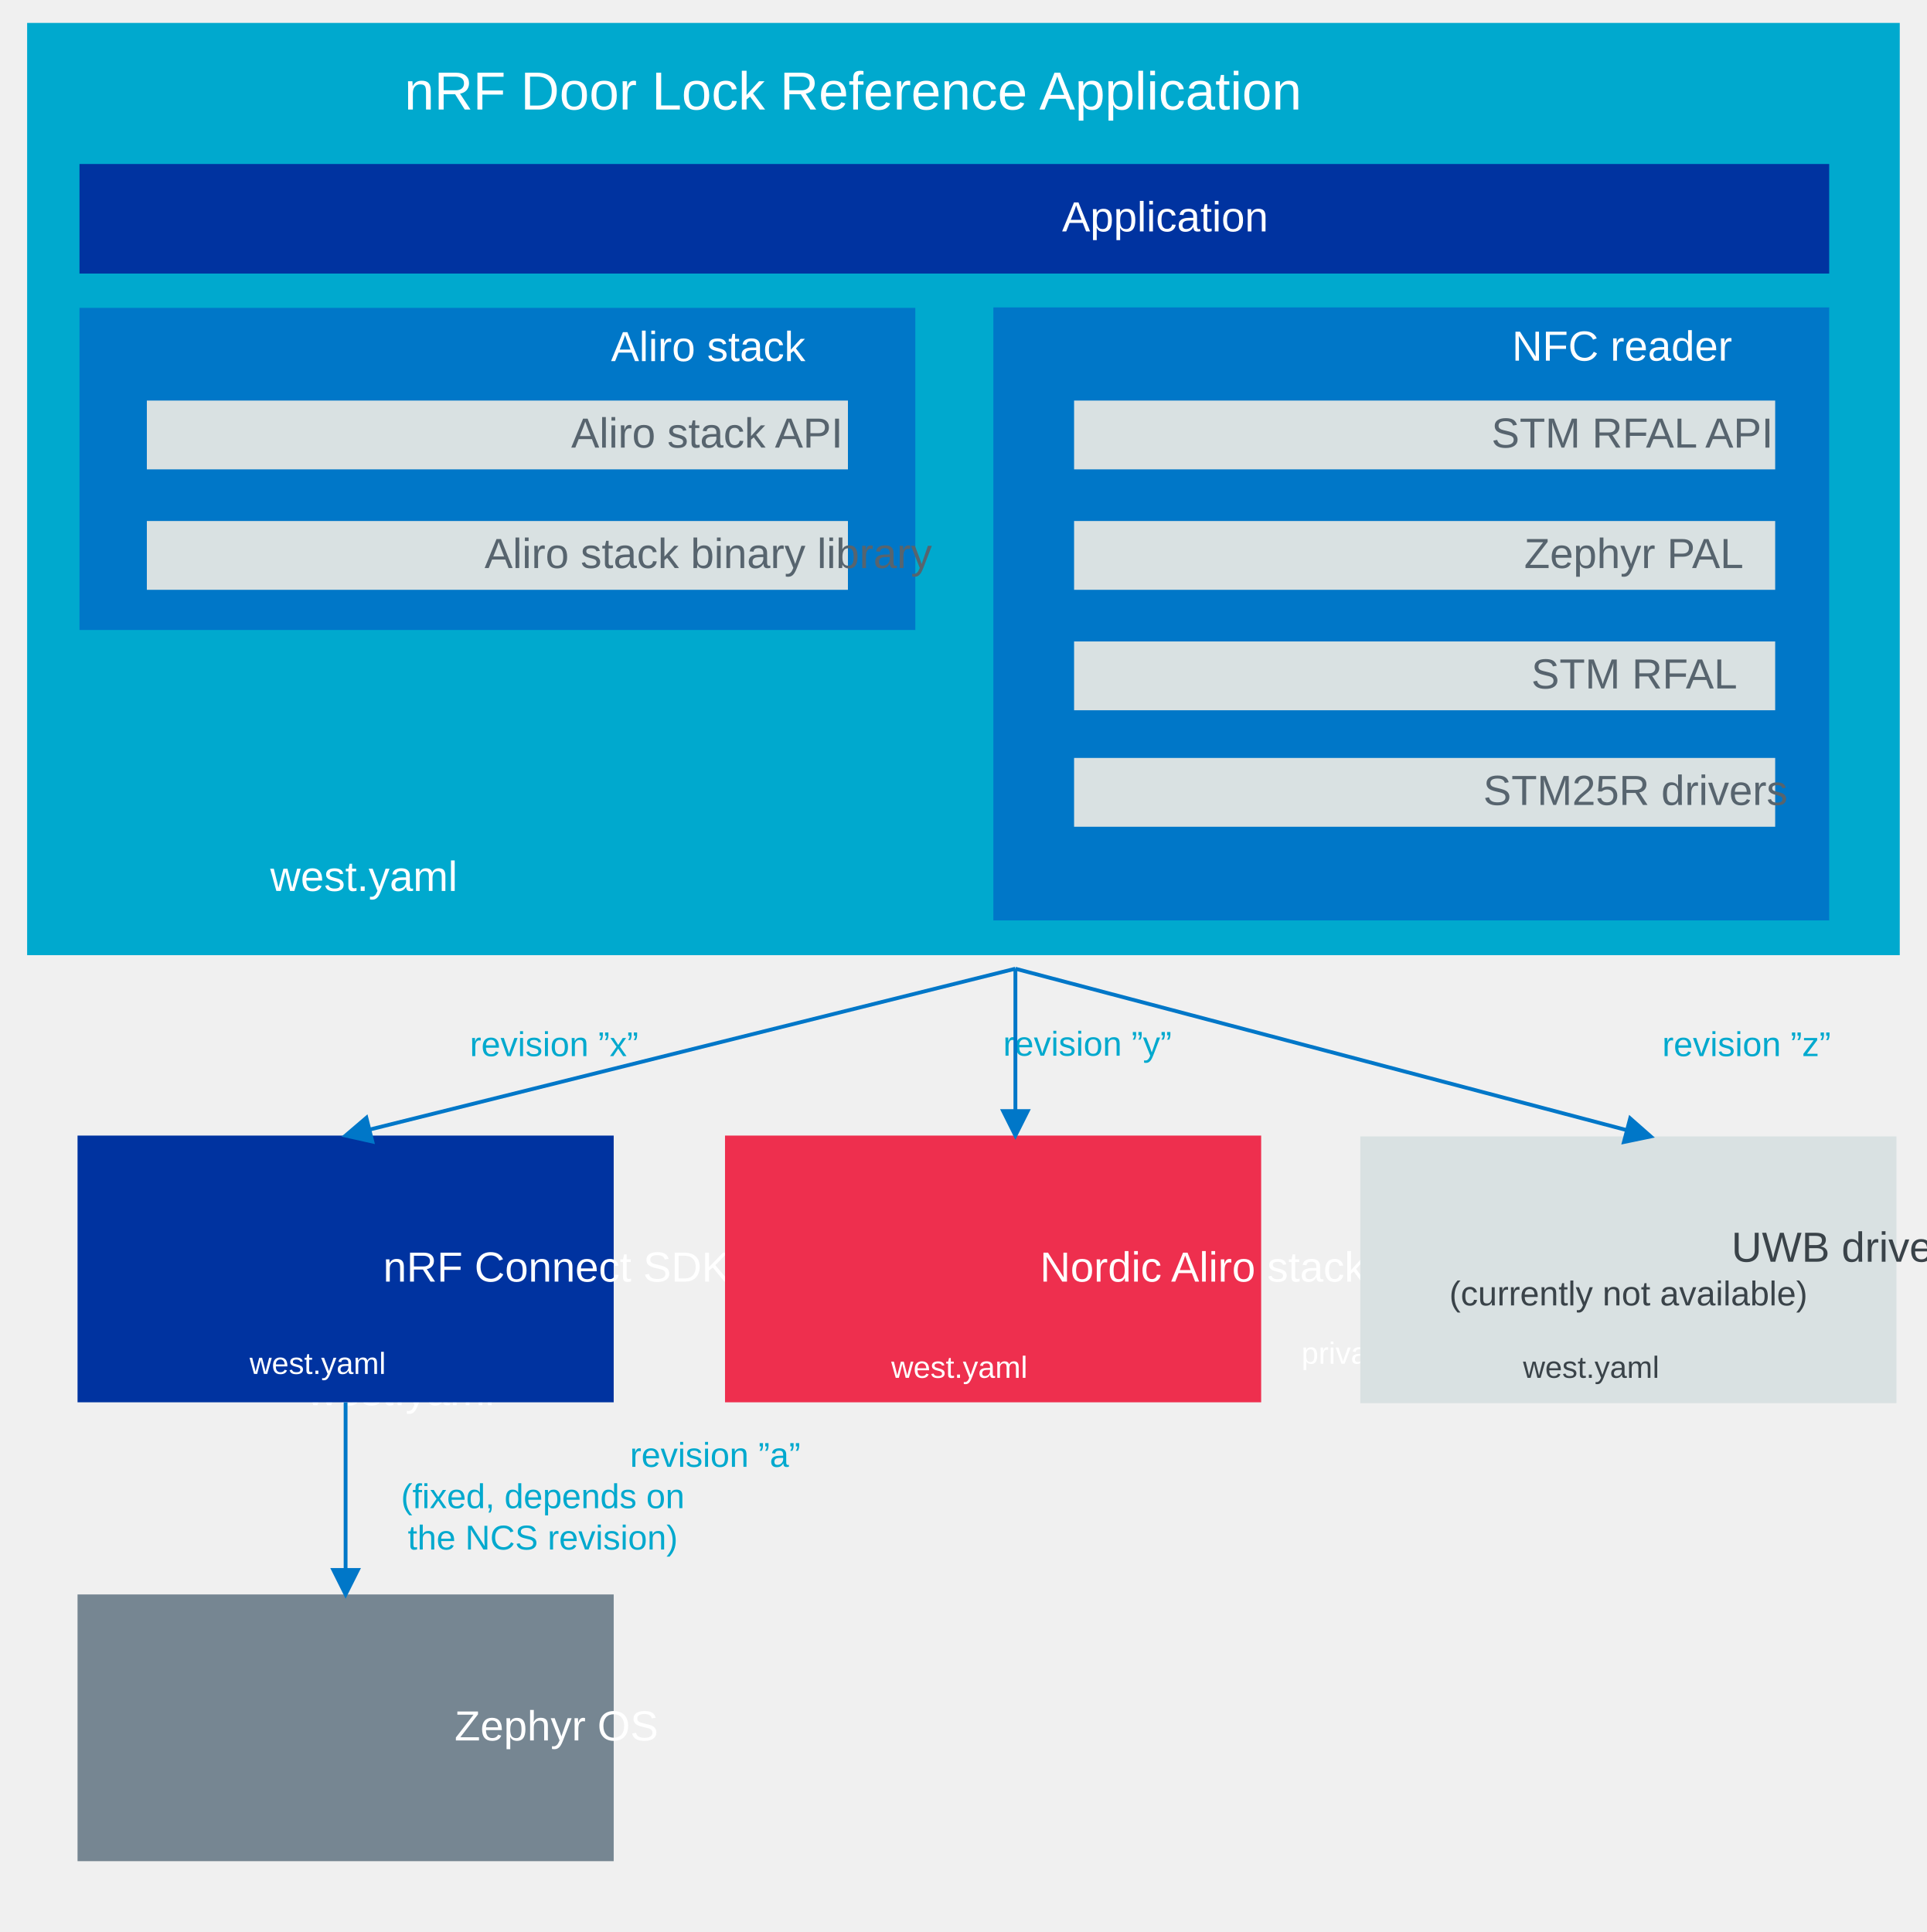
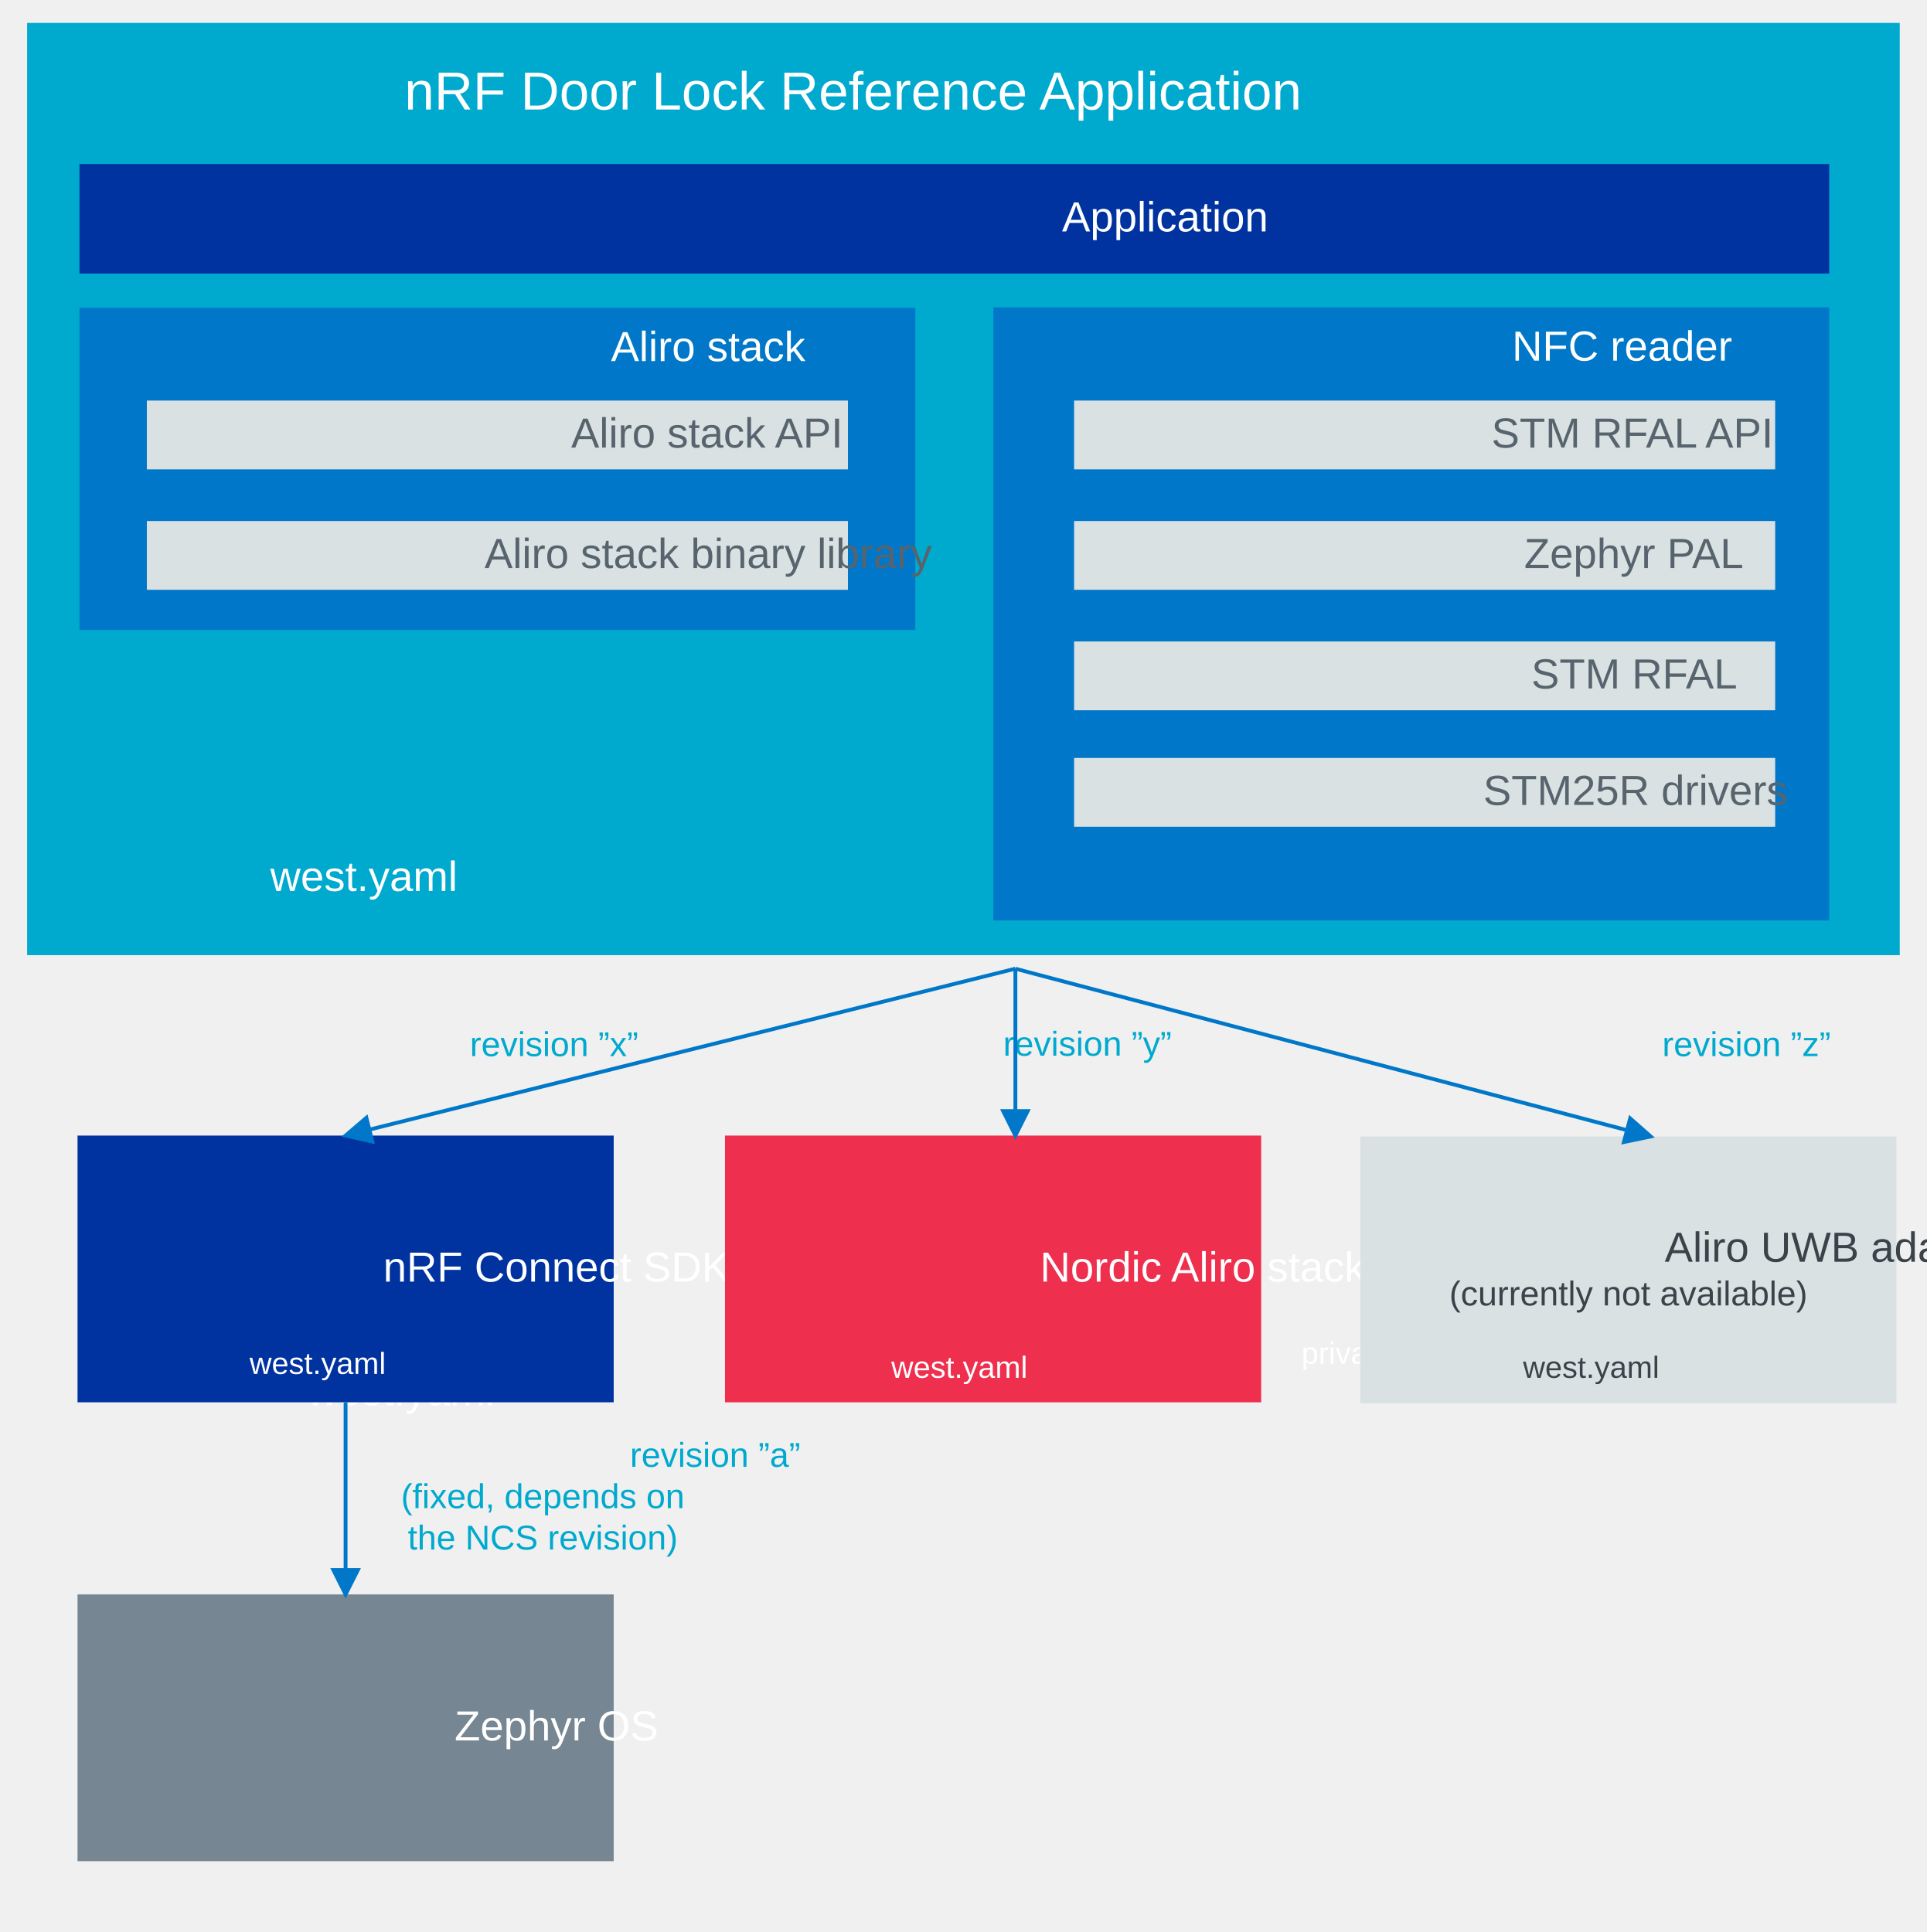
- <svg xmlns="http://www.w3.org/2000/svg" xmlns:ns1="http://schemas.microsoft.com/visio/2003/SVGExtensions/" width="6.988in" height="7.008in" viewBox="0 0 503.15 504.567" xml:space="preserve" color-interpolation-filters="sRGB" class="st25">
+ <svg xmlns="http://www.w3.org/2000/svg" xmlns:ns1="http://schemas.microsoft.com/visio/2003/SVGExtensions/" width="6.988in" height="7.008in" viewBox="0 0 503.15 504.567" xml:space="preserve" color-interpolation-filters="sRGB" class="st26">
  <ns1:documentProperties ns1:langID="1033">
    <ns1:userDefs>
      <ns1:ud ns1:nameU="msvNoAutoConnect" ns1:val="VT0(1):26" />
    </ns1:userDefs>
  </ns1:documentProperties>
  <style type="text/css">
	
- 		.st1 {fill:none}
- 		.st2 {stroke:#c8ced3;stroke-dasharray:4,2;stroke-linecap:butt;stroke-width:0.5}
- 		.st3 {fill:#ffffff;stroke:none;stroke-linecap:butt;stroke-width:7.2}
- 		.st4 {fill:#c8ced3;font-family:Arial;font-size:0.917em}
- 		.st5 {fill:#ffffff;stroke:none;stroke-linecap:butt}
- 		.st6 {fill:#00a9ce;stroke:none;stroke-width:1}
- 		.st7 {fill:none;stroke:none;stroke-width:1}
- 		.st8 {fill:#ffffff;font-family:Arial;font-size:1.167em}
- 		.st9 {fill:#0033a0;stroke:none;stroke-width:1}
- 		.st10 {fill:#ffffff;font-family:Arial;font-size:0.917em}
- 		.st11 {fill:#eaf6f9;stroke:#eaf6f9;stroke-width:1}
- 		.st12 {fill:#0077c8;stroke:none;stroke-width:1}
- 		.st13 {fill:#d9e1e2;stroke:none;stroke-width:1}
- 		.st14 {fill:#57646e;font-family:Arial;font-size:0.917em}
- 		.st15 {fill:#ffffff;font-family:Arial;font-size:0.667em}
- 		.st16 {fill:none;stroke:#0077c8;stroke-linecap:butt;stroke-width:1}
- 		.st17 {stroke:#0077c8;stroke-linecap:butt;stroke-width:1}
- 		.st18 {fill:#00a9ce;font-family:Arial;font-size:0.75em}
- 		.st19 {fill:#ee2f4e;stroke:none;stroke-width:1}
- 		.st20 {fill:#768692;stroke:none;stroke-width:1}
- 		.st21 {font-size:1em}
- 		.st22 {fill:#3a4349;font-family:Arial;font-size:0.917em}
- 		.st23 {font-size:0.818em}
- 		.st24 {fill:#3a4349;font-family:Arial;font-size:0.667em}
- 		.st25 {fill:none;fill-rule:evenodd;font-size:12px;overflow:visible;stroke-linecap:square;stroke-miterlimit:3}
+ 		.st1 {fill:none;stroke:none;stroke-width:1}
+ 		.st2 {fill:none}
+ 		.st3 {stroke:#c8ced3;stroke-dasharray:4,2;stroke-linecap:butt;stroke-width:0.5}
+ 		.st4 {fill:#ffffff;stroke:none;stroke-linecap:butt;stroke-width:7.2}
+ 		.st5 {fill:#c8ced3;font-family:Arial;font-size:0.917em}
+ 		.st6 {fill:#ffffff;stroke:none;stroke-linecap:butt;stroke-width:1}
+ 		.st7 {fill:#00a9ce;stroke:none;stroke-width:1}
+ 		.st8 {fill:none;stroke:none;stroke-width:1}
+ 		.st9 {fill:#ffffff;font-family:Arial;font-size:1.167em}
+ 		.st10 {fill:#0033a0;stroke:none;stroke-width:1}
+ 		.st11 {fill:#ffffff;font-family:Arial;font-size:0.917em}
+ 		.st12 {fill:#eaf6f9;stroke:#eaf6f9;stroke-width:1}
+ 		.st13 {fill:#0077c8;stroke:none;stroke-width:1}
+ 		.st14 {fill:#d9e1e2;stroke:none;stroke-width:1}
+ 		.st15 {fill:#57646e;font-family:Arial;font-size:0.917em}
+ 		.st16 {fill:#ffffff;font-family:Arial;font-size:0.667em}
+ 		.st17 {fill:none;stroke:#0077c8;stroke-linecap:butt;stroke-width:1}
+ 		.st18 {stroke:#0077c8;stroke-linecap:butt;stroke-width:1}
+ 		.st19 {fill:#00a9ce;font-family:Arial;font-size:0.75em}
+ 		.st20 {fill:#ee2f4e;stroke:none;stroke-width:1}
+ 		.st21 {fill:#768692;stroke:none;stroke-width:1}
+ 		.st22 {font-size:1em}
+ 		.st23 {fill:#3a4349;font-family:Arial;font-size:0.917em}
+ 		.st24 {font-size:0.818em}
+ 		.st25 {fill:#3a4349;font-family:Arial;font-size:0.667em}
+ 		.st26 {fill:none;fill-rule:evenodd;font-size:12px;overflow:visible;stroke-linecap:square;stroke-miterlimit:3}
	
	</style>
  <g ns1:mID="0" ns1:index="1" ns1:groupContext="foregroundPage">
    <ns1:userDefs>
      <ns1:ud ns1:nameU="msvThemeOrder" ns1:val="VT0(0):26" />
    </ns1:userDefs>
-     <ns1:pageProperties ns1:drawingScale="0.0393701" ns1:pageScale="0.0393701" ns1:drawingUnits="24" ns1:shadowOffsetX="8.50393" ns1:shadowOffsetY="-8.50393" />
+     <ns1:pageProperties ns1:drawingScale="0.0393701" ns1:pageScale="0.0393701" ns1:drawingUnits="24" ns1:shadowOffsetX="8.50392" ns1:shadowOffsetY="-8.50392" />
    <ns1:layer ns1:name="Connector" ns1:index="0" />
    <ns1:layer ns1:name="Guides" ns1:index="1" ns1:print="false" ns1:snap="false" ns1:glue="false" ns1:lock="true" />
    <ns1:layer ns1:name="Diagram" ns1:index="2" />
-     <g id="shape1-1" ns1:mID="1" ns1:groupContext="shape" ns1:layerMember="1" transform="translate(494.217,-7.5118) rotate(90)">
-       <ns1:userDefs />
-       <ns1:textBlock ns1:margins="rect(4,4,4,4)" ns1:tabSpace="42.5197" />
-       <ns1:textRect cx="283.465" cy="504.564" width="566.93" height="0" />
-       <path d="M0 504.57 L566.93 504.57 L0 504.57 Z" class="st1" />
-       <path d="M0 504.57 L566.93 504.57" class="st2" />
-       <rect ns1:rectContext="textBkgnd" x="255.033" y="497.964" width="56.864" height="13.2" class="st3" />
-       <text x="255.03" y="507.86" class="st4" ns1:langID="1035">
-         <ns1:paragraph ns1:horizAlign="1" />
-         <ns1:tabList />Max 750 px</text>
-     </g>
-     <g id="shape2-6" ns1:mID="2" ns1:groupContext="shape" ns1:layerMember="1" transform="translate(-10.3465,-512.076)">
-       <ns1:userDefs />
-       <ns1:textBlock ns1:margins="rect(4,4,4,4)" ns1:tabSpace="42.5197" />
-       <ns1:textRect cx="262.205" cy="504.564" width="524.41" height="0" />
-       <path d="M0 504.57 L524.41 504.57 L0 504.57 Z" class="st1" />
-       <path d="M0 504.57 L524.41 504.57" class="st2" />
-       <rect ns1:rectContext="textBkgnd" x="233.773" y="497.964" width="56.864" height="13.2" class="st5" />
-       <text x="233.77" y="507.86" class="st4" ns1:langID="1035">
-         <ns1:paragraph ns1:horizAlign="1" />
-         <ns1:tabList />Max 700 px</text>
-     </g>
-     <g id="shape3-11" ns1:mID="3" ns1:groupContext="shape" ns1:layerMember="1" transform="translate(1018.63,-7.5118) rotate(90)">
-       <path d="M0 504.57 L566.93 504.57 L0 504.57 Z" class="st1" />
-       <path d="M0 504.57 L566.93 504.57" class="st2" />
-     </g>
-     <g id="shape4-14" ns1:mID="4" ns1:groupContext="shape" ns1:layerMember="1" transform="translate(-10.3465,54.8534)">
-       <path d="M0 504.57 L524.41 504.57 L0 504.57 Z" class="st1" />
-       <path d="M0 504.57 L524.41 504.57" class="st2" />
-     </g>
-     <g id="shape5-17" ns1:mID="5" ns1:groupContext="shape" transform="translate(7.08662,-255.118)">
-       <rect x="0" y="261.091" width="488.976" height="243.476" class="st6" />
-     </g>
-     <g id="shape6-19" ns1:mID="6" ns1:groupContext="shape" transform="translate(14.1732,-461.743)">
+     <g id="group1-1" transform="translate(487.62,-7.51179) rotate(90)" ns1:mID="1" ns1:groupContext="group">
+       <ns1:userDefs />
+       <g id="shape2-2" ns1:mID="2" ns1:groupContext="shape" ns1:layerMember="1" transform="translate(0,-6.5941)">
+         <path d="M0 504.57 L566.93 504.57 L0 504.57 Z" class="st1" />
+       </g>
+       <g id="shape3-4" ns1:mID="3" ns1:groupContext="shape" ns1:layerMember="1" transform="translate(0,-6.5941)">
+         <path d="M0 504.57 L566.93 504.57 L0 504.57 Z" class="st2" />
+         <path d="M0 504.57 L566.93 504.57" class="st3" />
+       </g>
+       <g id="shape4-7" ns1:mID="4" ns1:groupContext="shape" ns1:layerMember="1" transform="translate(255.033,5.68434E-14)">
+         <rect x="0" y="491.367" width="56.864" height="13.2" class="st4" />
+       </g>
+       <g id="shape1-9" ns1:mID="1" ns1:groupContext="groupContent">
+         <ns1:textBlock ns1:margins="rect(4,4,4,4)" ns1:tabSpace="42.5197" />
+         <ns1:textRect cx="283.465" cy="497.967" width="566.93" height="0" />
+         <text x="255.03" y="501.27" class="st5" ns1:langID="1033">
+           <ns1:paragraph ns1:horizAlign="1" />
+           <ns1:tabList />Max 750 px</text>
+       </g>
+     </g>
+     <g id="group5-11" transform="translate(-10.3465,-505.479)" ns1:mID="5" ns1:groupContext="group">
+       <ns1:userDefs />
+       <g id="shape6-12" ns1:mID="6" ns1:groupContext="shape" ns1:layerMember="1" transform="translate(0,-6.5941)">
+         <path d="M0 504.57 L524.41 504.57 L0 504.57 Z" class="st1" />
+       </g>
+       <g id="shape7-14" ns1:mID="7" ns1:groupContext="shape" ns1:layerMember="1" transform="translate(0,-6.5941)">
+         <path d="M0 504.57 L524.41 504.57 L0 504.57 Z" class="st2" />
+         <path d="M0 504.57 L524.41 504.57" class="st3" />
+       </g>
+       <g id="shape8-17" ns1:mID="8" ns1:groupContext="shape" ns1:layerMember="1" transform="translate(233.773,5.68434E-14)">
+         <rect x="0" y="491.367" width="56.864" height="13.2" class="st6" />
+       </g>
+       <g id="shape5-19" ns1:mID="5" ns1:groupContext="groupContent">
+         <ns1:textBlock ns1:margins="rect(4,4,4,4)" ns1:tabSpace="42.5197" />
+         <ns1:textRect cx="262.205" cy="497.967" width="524.41" height="0" />
+         <text x="233.77" y="501.27" class="st5" ns1:langID="1033">
+           <ns1:paragraph ns1:horizAlign="1" />
+           <ns1:tabList />Max 700 px</text>
+       </g>
+     </g>
+     <g id="group9-21" transform="translate(1018.63,-7.51179) rotate(90)" ns1:mID="9" ns1:groupContext="group">
+       <g id="shape10-22" ns1:mID="10" ns1:groupContext="shape" ns1:layerMember="1">
+         <path d="M0 504.57 L566.93 504.57 L0 504.57 Z" class="st1" />
+       </g>
+       <g id="shape11-24" ns1:mID="11" ns1:groupContext="shape" ns1:layerMember="1">
+         <path d="M0 504.57 L566.93 504.57 L0 504.57 Z" class="st2" />
+         <path d="M0 504.57 L566.93 504.57" class="st3" />
+       </g>
+     </g>
+     <g id="group12-27" transform="translate(-10.3465,54.8564)" ns1:mID="12" ns1:groupContext="group">
+       <g id="shape13-28" ns1:mID="13" ns1:groupContext="shape" ns1:layerMember="1">
+         <path d="M0 504.57 L524.41 504.57 L0 504.57 Z" class="st1" />
+       </g>
+       <g id="shape14-30" ns1:mID="14" ns1:groupContext="shape" ns1:layerMember="1">
+         <path d="M0 504.57 L524.41 504.57 L0 504.57 Z" class="st2" />
+         <path d="M0 504.57 L524.41 504.57" class="st3" />
+       </g>
+     </g>
+     <g id="shape15-33" ns1:mID="15" ns1:groupContext="shape" transform="translate(7.08663,-255.118)">
+       <rect x="0" y="261.091" width="488.976" height="243.476" class="st7" />
+     </g>
+     <g id="shape16-35" ns1:mID="16" ns1:groupContext="shape" transform="translate(14.1732,-461.743)">
      <ns1:userDefs />
      <ns1:textBlock ns1:margins="rect(4,4,4,4)" ns1:tabSpace="42.5197" />
      <ns1:textRect cx="138.898" cy="486.141" width="277.81" height="36.85" />
-       <rect x="0" y="467.716" width="277.795" height="36.85" class="st7" />
-       <text x="21.4" y="490.34" class="st8" ns1:langID="1045">
+       <rect x="0" y="467.716" width="277.795" height="36.85" class="st8" />
+       <text x="21.4" y="490.34" class="st9" ns1:langID="1033">
        <ns1:paragraph ns1:horizAlign="1" />
        <ns1:tabList />nRF Door Lock Reference Application</text>
    </g>
-     <g id="shape7-22" ns1:mID="7" ns1:groupContext="shape" transform="translate(20.7537,-433.134)">
+     <g id="shape17-38" ns1:mID="17" ns1:groupContext="shape" transform="translate(20.7537,-433.134)">
      <ns1:userDefs />
      <ns1:textBlock ns1:margins="rect(4,4,4,4)" />
      <ns1:textRect cx="228.442" cy="490.262" width="456.89" height="28.61" />
-       <rect x="0" y="475.957" width="456.884" height="28.61" class="st9" />
-       <text x="201.54" y="493.56" class="st10" ns1:langID="1035">
+       <rect x="0" y="475.957" width="456.884" height="28.61" class="st10" />
+       <text x="201.54" y="493.56" class="st11" ns1:langID="1033">
        <ns1:paragraph ns1:horizAlign="1" ns1:bulletSize="0.166667" />
        <ns1:tabList />Application</text>
    </g>
-     <g id="shape8-25" ns1:mID="8" ns1:groupContext="shape" transform="translate(-107.15,-420.942)">
+     <g id="shape18-41" ns1:mID="18" ns1:groupContext="shape" transform="translate(-107.15,-420.939)">
      <ns1:userDefs>
        <ns1:ud ns1:nameU="visVersion" ns1:val="VT0(17):26" />
      </ns1:userDefs>
-       <path d="M0.93 481.89 L0.93 476.22 L0 490.39 L0.93 504.57 L0.93 498.9 L0.93 504.57 L1.86 490.39 L0.93 476.22 L0.93 481.89        Z" class="st11" />
-     </g>
-     <g id="shape9-27" ns1:mID="9" ns1:groupContext="shape" transform="translate(20.7537,-340.042)">
+       <path d="M0.93 481.89 L0.93 476.22 L0 490.39 L0.93 504.57 L0.93 498.9 L0.93 504.57 L1.86 490.39 L0.93 476.22 L0.93 481.89        Z" class="st12" />
+     </g>
+     <g id="shape19-43" ns1:mID="19" ns1:groupContext="shape" transform="translate(20.7537,-340.042)">
      <ns1:userDefs />
      <ns1:textBlock ns1:margins="rect(4,4,4,4)" ns1:verticalAlign="0" />
      <ns1:textRect cx="109.125" cy="462.502" width="218.25" height="84.128" />
-       <rect x="0" y="420.439" width="218.249" height="84.128" class="st12" />
-       <text x="83.76" y="434.34" class="st10" ns1:langID="1035">
+       <rect x="0" y="420.439" width="218.249" height="84.128" class="st13" />
+       <text x="83.76" y="434.34" class="st11" ns1:langID="1033">
        <ns1:paragraph ns1:horizAlign="1" ns1:bulletSize="0.166667" />
        <ns1:tabList />Aliro stack</text>
    </g>
-     <g id="shape10-30" ns1:mID="10" ns1:groupContext="shape" transform="translate(259.388,-264.189)">
+     <g id="shape20-46" ns1:mID="20" ns1:groupContext="shape" transform="translate(259.388,-264.189)">
      <ns1:userDefs />
      <ns1:textBlock ns1:margins="rect(4,4,4,4)" ns1:verticalAlign="0" />
      <ns1:textRect cx="109.125" cy="424.519" width="218.25" height="160.097" />
-       <rect x="0" y="344.47" width="218.249" height="160.097" class="st12" />
-       <text x="80.39" y="358.37" class="st10" ns1:langID="1035">
+       <rect x="0" y="344.47" width="218.249" height="160.097" class="st13" />
+       <text x="80.39" y="358.37" class="st11" ns1:langID="1033">
        <ns1:paragraph ns1:horizAlign="1" ns1:bulletSize="0.166667" />
        <ns1:tabList />NFC reader</text>
    </g>
-     <g id="shape11-33" ns1:mID="11" ns1:groupContext="shape" transform="translate(280.465,-381.991)">
-       <ns1:userDefs />
-       <ns1:textBlock ns1:margins="rect(4,4,4,4)" />
-       <ns1:textRect cx="91.534" cy="495.582" width="183.07" height="17.97" />
-       <rect x="0" y="486.597" width="183.068" height="17.97" class="st13" />
-       <text x="53.94" y="498.88" class="st14" ns1:langID="1035">
+     <g id="shape21-49" ns1:mID="21" ns1:groupContext="shape" transform="translate(280.465,-381.991)">
+       <ns1:userDefs />
+       <ns1:textBlock ns1:margins="rect(4,4,4,4)" />
+       <ns1:textRect cx="91.534" cy="495.582" width="183.07" height="17.97" />
+       <rect x="0" y="486.597" width="183.068" height="17.97" class="st14" />
+       <text x="53.94" y="498.88" class="st15" ns1:langID="1033">
        <ns1:paragraph ns1:horizAlign="1" ns1:bulletSize="0.166667" />
        <ns1:tabList />STM RFAL API</text>
    </g>
-     <g id="shape12-36" ns1:mID="12" ns1:groupContext="shape" transform="translate(280.465,-350.534)">
-       <ns1:userDefs />
-       <ns1:textBlock ns1:margins="rect(4,4,4,4)" />
-       <ns1:textRect cx="91.534" cy="495.582" width="183.07" height="17.97" />
-       <rect x="0" y="486.597" width="183.068" height="17.97" class="st13" />
-       <text x="62.49" y="498.88" class="st14" ns1:langID="1035">
+     <g id="shape22-52" ns1:mID="22" ns1:groupContext="shape" transform="translate(280.465,-350.534)">
+       <ns1:userDefs />
+       <ns1:textBlock ns1:margins="rect(4,4,4,4)" />
+       <ns1:textRect cx="91.534" cy="495.582" width="183.07" height="17.97" />
+       <rect x="0" y="486.597" width="183.068" height="17.97" class="st14" />
+       <text x="62.49" y="498.88" class="st15" ns1:langID="1033">
        <ns1:paragraph ns1:horizAlign="1" ns1:bulletSize="0.166667" />
        <ns1:tabList />Zephyr PAL</text>
    </g>
-     <g id="shape13-39" ns1:mID="13" ns1:groupContext="shape" transform="translate(280.465,-319.077)">
-       <ns1:userDefs />
-       <ns1:textBlock ns1:margins="rect(4,4,4,4)" />
-       <ns1:textRect cx="91.534" cy="495.582" width="183.07" height="17.97" />
-       <rect x="0" y="486.597" width="183.068" height="17.97" class="st13" />
-       <text x="64.34" y="498.88" class="st14" ns1:langID="1035">
+     <g id="shape23-55" ns1:mID="23" ns1:groupContext="shape" transform="translate(280.465,-319.077)">
+       <ns1:userDefs />
+       <ns1:textBlock ns1:margins="rect(4,4,4,4)" />
+       <ns1:textRect cx="91.534" cy="495.582" width="183.07" height="17.97" />
+       <rect x="0" y="486.597" width="183.068" height="17.97" class="st14" />
+       <text x="64.34" y="498.88" class="st15" ns1:langID="1033">
        <ns1:paragraph ns1:horizAlign="1" ns1:bulletSize="0.166667" />
        <ns1:tabList />STM RFAL</text>
    </g>
-     <g id="shape14-42" ns1:mID="14" ns1:groupContext="shape" transform="translate(280.465,-288.653)">
-       <ns1:userDefs />
-       <ns1:textBlock ns1:margins="rect(4,4,4,4)" />
-       <ns1:textRect cx="91.534" cy="495.582" width="183.07" height="17.97" />
-       <rect x="0" y="486.597" width="183.068" height="17.97" class="st13" />
-       <text x="51.8" y="498.88" class="st14" ns1:langID="1035">
+     <g id="shape24-58" ns1:mID="24" ns1:groupContext="shape" transform="translate(280.465,-288.653)">
+       <ns1:userDefs />
+       <ns1:textBlock ns1:margins="rect(4,4,4,4)" />
+       <ns1:textRect cx="91.534" cy="495.582" width="183.07" height="17.97" />
+       <rect x="0" y="486.597" width="183.068" height="17.97" class="st14" />
+       <text x="51.8" y="498.88" class="st15" ns1:langID="1033">
        <ns1:paragraph ns1:horizAlign="1" ns1:bulletSize="0.166667" />
        <ns1:tabList />STM25R drivers</text>
    </g>
-     <g id="shape15-45" ns1:mID="15" ns1:groupContext="shape" transform="translate(38.3443,-381.991)">
-       <ns1:userDefs />
-       <ns1:textBlock ns1:margins="rect(4,4,4,4)" />
-       <ns1:textRect cx="91.534" cy="495.582" width="183.07" height="17.97" />
-       <rect x="0" y="486.597" width="183.068" height="17.97" class="st13" />
-       <text x="55.77" y="498.88" class="st14" ns1:langID="1035">
+     <g id="shape25-61" ns1:mID="25" ns1:groupContext="shape" transform="translate(38.3443,-381.991)">
+       <ns1:userDefs />
+       <ns1:textBlock ns1:margins="rect(4,4,4,4)" />
+       <ns1:textRect cx="91.534" cy="495.582" width="183.07" height="17.97" />
+       <rect x="0" y="486.597" width="183.068" height="17.97" class="st14" />
+       <text x="55.77" y="498.88" class="st15" ns1:langID="1033">
        <ns1:paragraph ns1:horizAlign="1" ns1:bulletSize="0.166667" />
        <ns1:tabList />Aliro stack API</text>
    </g>
-     <g id="shape16-48" ns1:mID="16" ns1:groupContext="shape" transform="translate(38.3443,-350.534)">
-       <ns1:userDefs />
-       <ns1:textBlock ns1:margins="rect(4,4,4,4)" />
-       <ns1:textRect cx="91.534" cy="495.582" width="183.07" height="17.97" />
-       <rect x="0" y="486.597" width="183.068" height="17.97" class="st13" />
-       <text x="33.16" y="498.88" class="st14" ns1:langID="1035">
+     <g id="shape26-64" ns1:mID="26" ns1:groupContext="shape" transform="translate(38.3443,-350.534)">
+       <ns1:userDefs />
+       <ns1:textBlock ns1:margins="rect(4,4,4,4)" />
+       <ns1:textRect cx="91.534" cy="495.582" width="183.07" height="17.97" />
+       <rect x="0" y="486.597" width="183.068" height="17.97" class="st14" />
+       <text x="33.16" y="498.88" class="st15" ns1:langID="1033">
        <ns1:paragraph ns1:horizAlign="1" ns1:bulletSize="0.166667" />
        <ns1:tabList />Aliro stack binary library</text>
    </g>
-     <g id="shape17-51" ns1:mID="17" ns1:groupContext="shape" transform="translate(7.08662,-262.711)">
+     <g id="shape27-67" ns1:mID="27" ns1:groupContext="shape" transform="translate(7.08663,-262.711)">
      <ns1:userDefs />
      <ns1:textBlock ns1:margins="rect(4,4,4,4)" ns1:tabSpace="42.5197" />
      <ns1:textRect cx="32.882" cy="492.094" width="65.77" height="24.945" />
-       <rect x="0" y="479.622" width="65.764" height="24.945" class="st7" />
-       <text x="8.43" y="495.39" class="st10" ns1:langID="1035">
+       <rect x="0" y="479.622" width="65.764" height="24.945" class="st8" />
+       <text x="8.43" y="495.39" class="st11" ns1:langID="1033">
        <ns1:paragraph ns1:horizAlign="1" />
        <ns1:tabList />west.yaml</text>
    </g>
-     <g id="shape18-54" ns1:mID="18" ns1:groupContext="shape" transform="translate(1.94945E-05,-128.409)">
+     <g id="shape28-70" ns1:mID="28" ns1:groupContext="shape" transform="translate(3.8989E-05,-128.409)">
      <ns1:userDefs />
      <ns1:textBlock ns1:margins="rect(4,4,4,4)" ns1:tabSpace="42.5197" />
      <ns1:textRect cx="49.606" cy="492.094" width="99.22" height="24.945" />
-       <rect x="0" y="479.622" width="99.213" height="24.945" class="st7" />
-       <text x="25.16" y="495.39" class="st10" ns1:langID="1035">
+       <rect x="0" y="479.622" width="99.212" height="24.945" class="st8" />
+       <text x="25.16" y="495.39" class="st11" ns1:langID="1033">
        <ns1:paragraph ns1:horizAlign="1" />
        <ns1:tabList />west.yaml</text>
    </g>
-     <g id="shape19-57" ns1:mID="19" ns1:groupContext="shape" transform="translate(20.2475,-138.331)">
+     <g id="shape29-73" ns1:mID="29" ns1:groupContext="shape" transform="translate(20.2475,-138.331)">
      <ns1:userDefs />
      <ns1:textBlock ns1:margins="rect(4,4,4,4)" />
      <ns1:textRect cx="70" cy="469.735" width="140.01" height="69.664" />
-       <rect x="0" y="434.903" width="140" height="69.664" class="st9" />
-       <text x="24.76" y="473.04" class="st10" ns1:langID="1035">
+       <rect x="0" y="434.903" width="140" height="69.664" class="st10" />
+       <text x="24.76" y="473.04" class="st11" ns1:langID="1033">
        <ns1:paragraph ns1:horizAlign="1" ns1:bulletSize="0.166667" />
        <ns1:tabList />nRF Connect SDK</text>
    </g>
-     <g id="shape20-60" ns1:mID="20" ns1:groupContext="shape" transform="translate(16.7042,-135.658)">
+     <g id="shape30-76" ns1:mID="30" ns1:groupContext="shape" transform="translate(16.7042,-135.658)">
      <ns1:userDefs />
      <ns1:textBlock ns1:margins="rect(4,4,4,4)" ns1:tabSpace="42.5197" />
      <ns1:textRect cx="26.221" cy="492.094" width="52.45" height="24.945" />
-       <rect x="0" y="479.622" width="52.441" height="24.945" class="st7" />
-       <text x="8.44" y="494.49" class="st15" ns1:langID="1035">
+       <rect x="0" y="479.622" width="52.441" height="24.945" class="st8" />
+       <text x="8.44" y="494.49" class="st16" ns1:langID="1033">
        <ns1:paragraph ns1:horizAlign="1" />
        <ns1:tabList />west.yaml</text>
    </g>
-     <g id="group21-63" transform="translate(386.369,739.49) rotate(166.008)" ns1:mID="21" ns1:groupContext="group">
+     <g id="group31-79" transform="translate(386.368,739.487) rotate(166.008)" ns1:mID="31" ns1:groupContext="group">
      <ns1:userDefs>
        <ns1:ud ns1:nameU="Scale" ns1:val="VT0(1):26" />
        <ns1:ud ns1:nameU="AntiScale" ns1:val="VT0(1):26" />
        <ns1:ud ns1:nameU="visVersion" ns1:val="VT0(17):26" />
      </ns1:userDefs>
-       <g id="shape22-64" ns1:mID="22" ns1:groupContext="shape" transform="translate(173.86,5.68434E-14)">
-         <path d="M0 498.18 L0 504.57 L6.39 501.38 L0 498.18 Z" class="st12" />
-       </g>
-       <g id="shape23-66" ns1:mID="23" ns1:groupContext="shape" transform="translate(173.86,5.68434E-14)">
-         <path d="M0 498.18 L0 504.57 L6.39 501.38 L0 498.18 Z" class="st16" />
-       </g>
-       <g id="shape24-68" ns1:mID="24" ns1:groupContext="shape" transform="translate(2.8777E-13,-3.19)">
-         <path d="M0 504.57 L173.86 504.57 L0 504.57 Z" class="st1" />
-         <path d="M0 504.57 L173.86 504.57" class="st17" />
-       </g>
-     </g>
-     <g id="shape25-71" ns1:mID="25" ns1:groupContext="shape" transform="translate(57.604,-221.945)">
+       <g id="shape32-80" ns1:mID="32" ns1:groupContext="shape" transform="translate(173.86,5.68434E-14)">
+         <path d="M0 498.18 L0 504.57 L6.39 501.38 L0 498.18 Z" class="st13" />
+       </g>
+       <g id="shape33-82" ns1:mID="33" ns1:groupContext="shape" transform="translate(173.86,5.68434E-14)">
+         <path d="M0 498.18 L0 504.57 L6.39 501.38 L0 498.18 Z" class="st17" />
+       </g>
+       <g id="group34-84" transform="translate(1.43885E-13,-3.19)" ns1:mID="34" ns1:groupContext="group">
+         <g id="shape35-85" ns1:mID="35" ns1:groupContext="shape">
+           <path d="M0 504.57 L173.86 504.57 L0 504.57 Z" class="st1" />
+         </g>
+         <g id="shape36-87" ns1:mID="36" ns1:groupContext="shape">
+           <path d="M0 504.57 L173.86 504.57 L0 504.57 Z" class="st2" />
+           <path d="M0 504.57 L173.86 504.57" class="st18" />
+         </g>
+       </g>
+     </g>
+     <g id="shape37-90" ns1:mID="37" ns1:groupContext="shape" transform="translate(57.604,-221.945)">
      <ns1:userDefs />
      <ns1:textBlock ns1:margins="rect(4,4,4,4)" ns1:tabSpace="42.5197" />
      <ns1:textRect cx="42.064" cy="495.067" width="84.13" height="19" />
-       <rect x="0" y="485.567" width="84.128" height="19" class="st7" />
-       <text x="20.06" y="497.77" class="st18" ns1:langID="1035">
+       <rect x="0" y="485.567" width="84.128" height="19" class="st8" />
+       <text x="20.06" y="497.77" class="st19" ns1:langID="1033">
        <ns1:paragraph ns1:horizAlign="1" />
        <ns1:tabList />revision ”x”</text>
    </g>
-     <g id="shape26-74" ns1:mID="26" ns1:groupContext="shape" transform="translate(189.314,-222.056)">
+     <g id="shape38-93" ns1:mID="38" ns1:groupContext="shape" transform="translate(189.314,-222.056)">
      <ns1:userDefs />
      <ns1:textBlock ns1:margins="rect(4,4,4,4)" ns1:tabSpace="42.5197" />
      <ns1:textRect cx="49.606" cy="495.067" width="99.22" height="19" />
-       <rect x="0" y="485.567" width="99.213" height="19" class="st7" />
-       <text x="27.6" y="497.77" class="st18" ns1:langID="1035">
+       <rect x="0" y="485.567" width="99.212" height="19" class="st8" />
+       <text x="27.6" y="497.77" class="st19" ns1:langID="1033">
        <ns1:paragraph ns1:horizAlign="1" />
        <ns1:tabList />revision ”y”</text>
    </g>
-     <g id="shape27-77" ns1:mID="27" ns1:groupContext="shape" transform="translate(189.314,-138.331)">
+     <g id="shape39-96" ns1:mID="39" ns1:groupContext="shape" transform="translate(189.314,-138.331)">
      <ns1:userDefs />
      <ns1:textBlock ns1:margins="rect(4,4,4,4)" />
      <ns1:textRect cx="70" cy="469.735" width="140.01" height="69.664" />
-       <rect x="0" y="434.903" width="140" height="69.664" class="st19" />
-       <text x="27.21" y="473.04" class="st10" ns1:langID="1035">
+       <rect x="0" y="434.903" width="140" height="69.664" class="st20" />
+       <text x="27.21" y="473.04" class="st11" ns1:langID="1033">
        <ns1:paragraph ns1:horizAlign="1" ns1:bulletSize="0.166667" />
        <ns1:tabList />Nordic Aliro stack</text>
    </g>
-     <g id="shape28-80" ns1:mID="28" ns1:groupContext="shape" transform="translate(187.795,-134.646)">
+     <g id="shape40-99" ns1:mID="40" ns1:groupContext="shape" transform="translate(187.795,-134.646)">
      <ns1:userDefs />
      <ns1:textBlock ns1:margins="rect(4,4,4,4)" ns1:tabSpace="42.5197" />
      <ns1:textRect cx="22.677" cy="492.094" width="45.36" height="24.945" />
-       <rect x="0" y="479.622" width="45.354" height="24.945" class="st7" />
-       <text x="4.9" y="494.49" class="st15" ns1:langID="1035">
+       <rect x="0" y="479.622" width="45.354" height="24.945" class="st8" />
+       <text x="4.9" y="494.49" class="st16" ns1:langID="1033">
        <ns1:paragraph ns1:horizAlign="1" />
        <ns1:tabList />west.yaml</text>
    </g>
-     <g id="shape29-83" ns1:mID="29" ns1:groupContext="shape" transform="translate(262.205,-138.331)">
+     <g id="shape41-102" ns1:mID="41" ns1:groupContext="shape" transform="translate(262.205,-138.331)">
      <ns1:userDefs />
      <ns1:textBlock ns1:margins="rect(4,4,4,4)" ns1:tabSpace="42.5197" />
      <ns1:textRect cx="49.606" cy="492.094" width="99.22" height="24.945" />
-       <rect x="0" y="479.622" width="99.213" height="24.945" class="st7" />
-       <text x="37.6" y="494.49" class="st15" ns1:langID="1035">
+       <rect x="0" y="479.622" width="99.212" height="24.945" class="st8" />
+       <text x="37.6" y="494.49" class="st16" ns1:langID="1033">
        <ns1:paragraph ns1:horizAlign="1" />
        <ns1:tabList />private</text>
    </g>
-     <g id="group30-86" transform="translate(766.52,252.992) rotate(90)" ns1:mID="30" ns1:groupContext="group">
+     <g id="group42-105" transform="translate(766.516,252.992) rotate(90)" ns1:mID="42" ns1:groupContext="group">
      <ns1:userDefs>
        <ns1:ud ns1:nameU="Scale" ns1:val="VT0(1):26" />
        <ns1:ud ns1:nameU="AntiScale" ns1:val="VT0(1):26" />
        <ns1:ud ns1:nameU="visVersion" ns1:val="VT0(17):26" />
      </ns1:userDefs>
-       <g id="shape31-87" ns1:mID="31" ns1:groupContext="shape" transform="translate(37.19,5.68434E-14)">
-         <path d="M0 498.18 L0 504.57 L6.39 501.38 L0 498.18 Z" class="st12" />
-       </g>
-       <g id="shape32-89" ns1:mID="32" ns1:groupContext="shape" transform="translate(37.19,5.68434E-14)">
-         <path d="M0 498.18 L0 504.57 L6.39 501.38 L0 498.18 Z" class="st16" />
-       </g>
-       <g id="shape33-91" ns1:mID="33" ns1:groupContext="shape" transform="translate(-9.99201E-14,-3.19)">
-         <path d="M0 504.57 L37.19 504.57 L0 504.57 Z" class="st1" />
-         <path d="M0 504.57 L37.19 504.57" class="st17" />
-       </g>
-     </g>
-     <g id="shape34-94" ns1:mID="34" ns1:groupContext="shape" transform="translate(20.2475,-18.4858)">
+       <g id="shape43-106" ns1:mID="43" ns1:groupContext="shape" transform="translate(37.19,5.68434E-14)">
+         <path d="M0 498.18 L0 504.57 L6.39 501.38 L0 498.18 Z" class="st13" />
+       </g>
+       <g id="shape44-108" ns1:mID="44" ns1:groupContext="shape" transform="translate(37.19,5.68434E-14)">
+         <path d="M0 498.18 L0 504.57 L6.39 501.38 L0 498.18 Z" class="st17" />
+       </g>
+       <g id="group45-110" transform="translate(-5.59552E-14,-3.19)" ns1:mID="45" ns1:groupContext="group">
+         <g id="shape46-111" ns1:mID="46" ns1:groupContext="shape">
+           <path d="M0 504.57 L37.19 504.57 L0 504.57 Z" class="st1" />
+         </g>
+         <g id="shape47-113" ns1:mID="47" ns1:groupContext="shape">
+           <path d="M0 504.57 L37.19 504.57 L0 504.57 Z" class="st2" />
+           <path d="M0 504.57 L37.19 504.57" class="st18" />
+         </g>
+       </g>
+     </g>
+     <g id="shape48-116" ns1:mID="48" ns1:groupContext="shape" transform="translate(20.2475,-18.4859)">
      <ns1:userDefs />
      <ns1:textBlock ns1:margins="rect(4,4,4,4)" />
      <ns1:textRect cx="70" cy="469.735" width="140" height="69.664" />
-       <rect x="0" y="434.903" width="140" height="69.664" class="st20" />
-       <text x="43.41" y="473.04" class="st10" ns1:langID="1035">
+       <rect x="0" y="434.903" width="140" height="69.664" class="st21" />
+       <text x="43.41" y="473.04" class="st11" ns1:langID="1033">
        <ns1:paragraph ns1:horizAlign="1" ns1:bulletSize="0.166667" />
        <ns1:tabList />Zephyr OS</text>
    </g>
-     <g id="shape35-97" ns1:mID="35" ns1:groupContext="shape" transform="translate(71.7323,-103.886)">
+     <g id="shape49-119" ns1:mID="49" ns1:groupContext="shape" transform="translate(71.7323,-103.886)">
      <ns1:userDefs />
      <ns1:textBlock ns1:margins="rect(4,4,4,4)" ns1:tabSpace="42.5197" />
      <ns1:textRect cx="70" cy="495.067" width="140.01" height="19" />
-       <rect x="0" y="485.567" width="140" height="19" class="st7" />
-       <text x="47.74" y="486.97" class="st18" ns1:langID="1035">
+       <rect x="0" y="485.567" width="140" height="19" class="st8" />
+       <text x="47.74" y="486.97" class="st19" ns1:langID="1033">
        <ns1:paragraph ns1:horizAlign="1" />
        <ns1:tabList />revision ”a”<ns1:newlineChar />
-         <tspan x="32.97" dy="1.2em" class="st21">(fixed, depends on <ns1:newlineChar />
+         <tspan x="32.97" dy="1.2em" class="st22">(fixed, depends on <ns1:newlineChar />
        </tspan>
-         <tspan x="34.74" dy="1.2em" class="st21">the NCS revision)</tspan>
+         <tspan x="34.74" dy="1.2em" class="st22">the NCS revision)</tspan>
      </text>
    </g>
-     <g id="group36-102" transform="translate(591.621,366.236) rotate(90)" ns1:mID="36" ns1:groupContext="group">
+     <g id="group50-124" transform="translate(591.618,366.236) rotate(90)" ns1:mID="50" ns1:groupContext="group">
      <ns1:userDefs>
        <ns1:ud ns1:nameU="Scale" ns1:val="VT0(1):26" />
        <ns1:ud ns1:nameU="AntiScale" ns1:val="VT0(1):26" />
        <ns1:ud ns1:nameU="visVersion" ns1:val="VT0(17):26" />
      </ns1:userDefs>
-       <g id="shape37-103" ns1:mID="37" ns1:groupContext="shape" transform="translate(43.79,5.68434E-14)">
-         <path d="M0 498.18 L0 504.57 L6.39 501.38 L0 498.18 Z" class="st12" />
-       </g>
-       <g id="shape38-105" ns1:mID="38" ns1:groupContext="shape" transform="translate(43.79,5.68434E-14)">
-         <path d="M0 498.18 L0 504.57 L6.39 501.38 L0 498.18 Z" class="st16" />
-       </g>
-       <g id="shape39-107" ns1:mID="39" ns1:groupContext="shape" transform="translate(-1.9984E-13,-3.19)">
-         <path d="M0 504.57 L43.79 504.57 L0 504.57 Z" class="st1" />
-         <path d="M0 504.57 L43.79 504.57" class="st17" />
-       </g>
-     </g>
-     <g id="shape40-110" ns1:mID="40" ns1:groupContext="shape" transform="translate(355.197,-138.108)">
+       <g id="shape51-125" ns1:mID="51" ns1:groupContext="shape" transform="translate(43.79,5.68434E-14)">
+         <path d="M0 498.18 L0 504.57 L6.39 501.38 L0 498.18 Z" class="st13" />
+       </g>
+       <g id="shape52-127" ns1:mID="52" ns1:groupContext="shape" transform="translate(43.79,5.68434E-14)">
+         <path d="M0 498.18 L0 504.57 L6.39 501.38 L0 498.18 Z" class="st17" />
+       </g>
+       <g id="group53-129" transform="translate(-1.15907E-13,-3.19)" ns1:mID="53" ns1:groupContext="group">
+         <g id="shape54-130" ns1:mID="54" ns1:groupContext="shape">
+           <path d="M0 504.57 L43.79 504.57 L0 504.57 Z" class="st1" />
+         </g>
+         <g id="shape55-132" ns1:mID="55" ns1:groupContext="shape">
+           <path d="M0 504.57 L43.79 504.57 L0 504.57 Z" class="st2" />
+           <path d="M0 504.57 L43.79 504.57" class="st18" />
+         </g>
+       </g>
+     </g>
+     <g id="shape56-135" ns1:mID="56" ns1:groupContext="shape" transform="translate(355.197,-138.108)">
      <ns1:userDefs />
      <ns1:textBlock ns1:margins="rect(4,4,4,4)" />
      <ns1:textRect cx="70" cy="469.735" width="140.01" height="69.664" />
-       <rect x="0" y="434.903" width="140" height="69.664" class="st13" />
-       <text x="41.89" y="467.63" class="st22" ns1:langID="1035">
-         <ns1:paragraph ns1:horizAlign="1" ns1:bulletSize="0.166667" />
-         <ns1:tabList />UWB driver<ns1:newlineChar />
-         <tspan x="23.23" dy="1.267em" class="st23">(currently not available)</tspan>
+       <rect x="0" y="434.903" width="140" height="69.664" class="st14" />
+       <text x="24.46" y="467.63" class="st23" ns1:langID="1045">
+         <ns1:paragraph ns1:horizAlign="1" ns1:bulletSize="0.166667" />
+         <ns1:tabList />Aliro UWB adapter<ns1:newlineChar />
+         <tspan x="23.23" dy="1.267em" class="st24" ns1:langID="1033">(currently not available)</tspan>
      </text>
    </g>
-     <g id="group41-114" transform="translate(393.153,-231.766) rotate(14.7919)" ns1:mID="41" ns1:groupContext="group">
+     <g id="group57-139" transform="translate(393.152,-231.763) rotate(14.7919)" ns1:mID="57" ns1:groupContext="group">
      <ns1:userDefs>
        <ns1:ud ns1:nameU="Scale" ns1:val="VT0(1):26" />
        <ns1:ud ns1:nameU="AntiScale" ns1:val="VT0(1):26" />
        <ns1:ud ns1:nameU="visVersion" ns1:val="VT0(17):26" />
      </ns1:userDefs>
-       <g id="shape42-115" ns1:mID="42" ns1:groupContext="shape" transform="translate(165.18,5.68434E-14)">
-         <path d="M0 498.18 L0 504.57 L6.39 501.38 L0 498.18 Z" class="st12" />
-       </g>
-       <g id="shape43-117" ns1:mID="43" ns1:groupContext="shape" transform="translate(165.18,5.68434E-14)">
-         <path d="M0 498.18 L0 504.57 L6.39 501.38 L0 498.18 Z" class="st16" />
-       </g>
-       <g id="shape44-119" ns1:mID="44" ns1:groupContext="shape" transform="translate(2.8777E-13,-3.19)">
-         <path d="M0 504.57 L165.18 504.57 L0 504.57 Z" class="st1" />
-         <path d="M0 504.57 L165.18 504.57" class="st17" />
-       </g>
-     </g>
-     <g id="shape45-122" ns1:mID="45" ns1:groupContext="shape" transform="translate(361.417,-221.945)">
+       <g id="shape58-140" ns1:mID="58" ns1:groupContext="shape" transform="translate(165.18,5.68434E-14)">
+         <path d="M0 498.18 L0 504.57 L6.39 501.38 L0 498.18 Z" class="st13" />
+       </g>
+       <g id="shape59-142" ns1:mID="59" ns1:groupContext="shape" transform="translate(165.18,5.68434E-14)">
+         <path d="M0 498.18 L0 504.57 L6.39 501.38 L0 498.18 Z" class="st17" />
+       </g>
+       <g id="group60-144" transform="translate(1.43885E-13,-3.19)" ns1:mID="60" ns1:groupContext="group">
+         <g id="shape61-145" ns1:mID="61" ns1:groupContext="shape">
+           <path d="M0 504.57 L165.18 504.57 L0 504.57 Z" class="st1" />
+         </g>
+         <g id="shape62-147" ns1:mID="62" ns1:groupContext="shape">
+           <path d="M0 504.57 L165.18 504.57 L0 504.57 Z" class="st2" />
+           <path d="M0 504.57 L165.18 504.57" class="st18" />
+         </g>
+       </g>
+     </g>
+     <g id="shape63-150" ns1:mID="63" ns1:groupContext="shape" transform="translate(361.417,-221.945)">
      <ns1:userDefs />
      <ns1:textBlock ns1:margins="rect(4,4,4,4)" ns1:tabSpace="42.5197" />
      <ns1:textRect cx="49.606" cy="495.067" width="99.22" height="19" />
-       <rect x="0" y="485.567" width="99.213" height="19" class="st7" />
-       <text x="27.6" y="497.77" class="st18" ns1:langID="1035">
+       <rect x="0" y="485.567" width="99.212" height="19" class="st8" />
+       <text x="27.6" y="497.77" class="st19" ns1:langID="1033">
        <ns1:paragraph ns1:horizAlign="1" />
        <ns1:tabList />revision ”z”</text>
    </g>
-     <g id="shape46-125" ns1:mID="46" ns1:groupContext="shape" transform="translate(350.281,-134.646)">
+     <g id="shape64-153" ns1:mID="64" ns1:groupContext="shape" transform="translate(350.281,-134.646)">
      <ns1:userDefs />
      <ns1:textBlock ns1:margins="rect(4,4,4,4)" ns1:tabSpace="42.5197" />
      <ns1:textRect cx="25.157" cy="492.094" width="50.32" height="24.945" />
-       <rect x="0" y="479.622" width="50.315" height="24.945" class="st7" />
-       <text x="7.38" y="494.49" class="st24" ns1:langID="1035">
+       <rect x="0" y="479.622" width="50.315" height="24.945" class="st8" />
+       <text x="7.38" y="494.49" class="st25" ns1:langID="1033">
        <ns1:paragraph ns1:horizAlign="1" />
        <ns1:tabList />west.yaml</text>
    </g>
  </g>
</svg>
